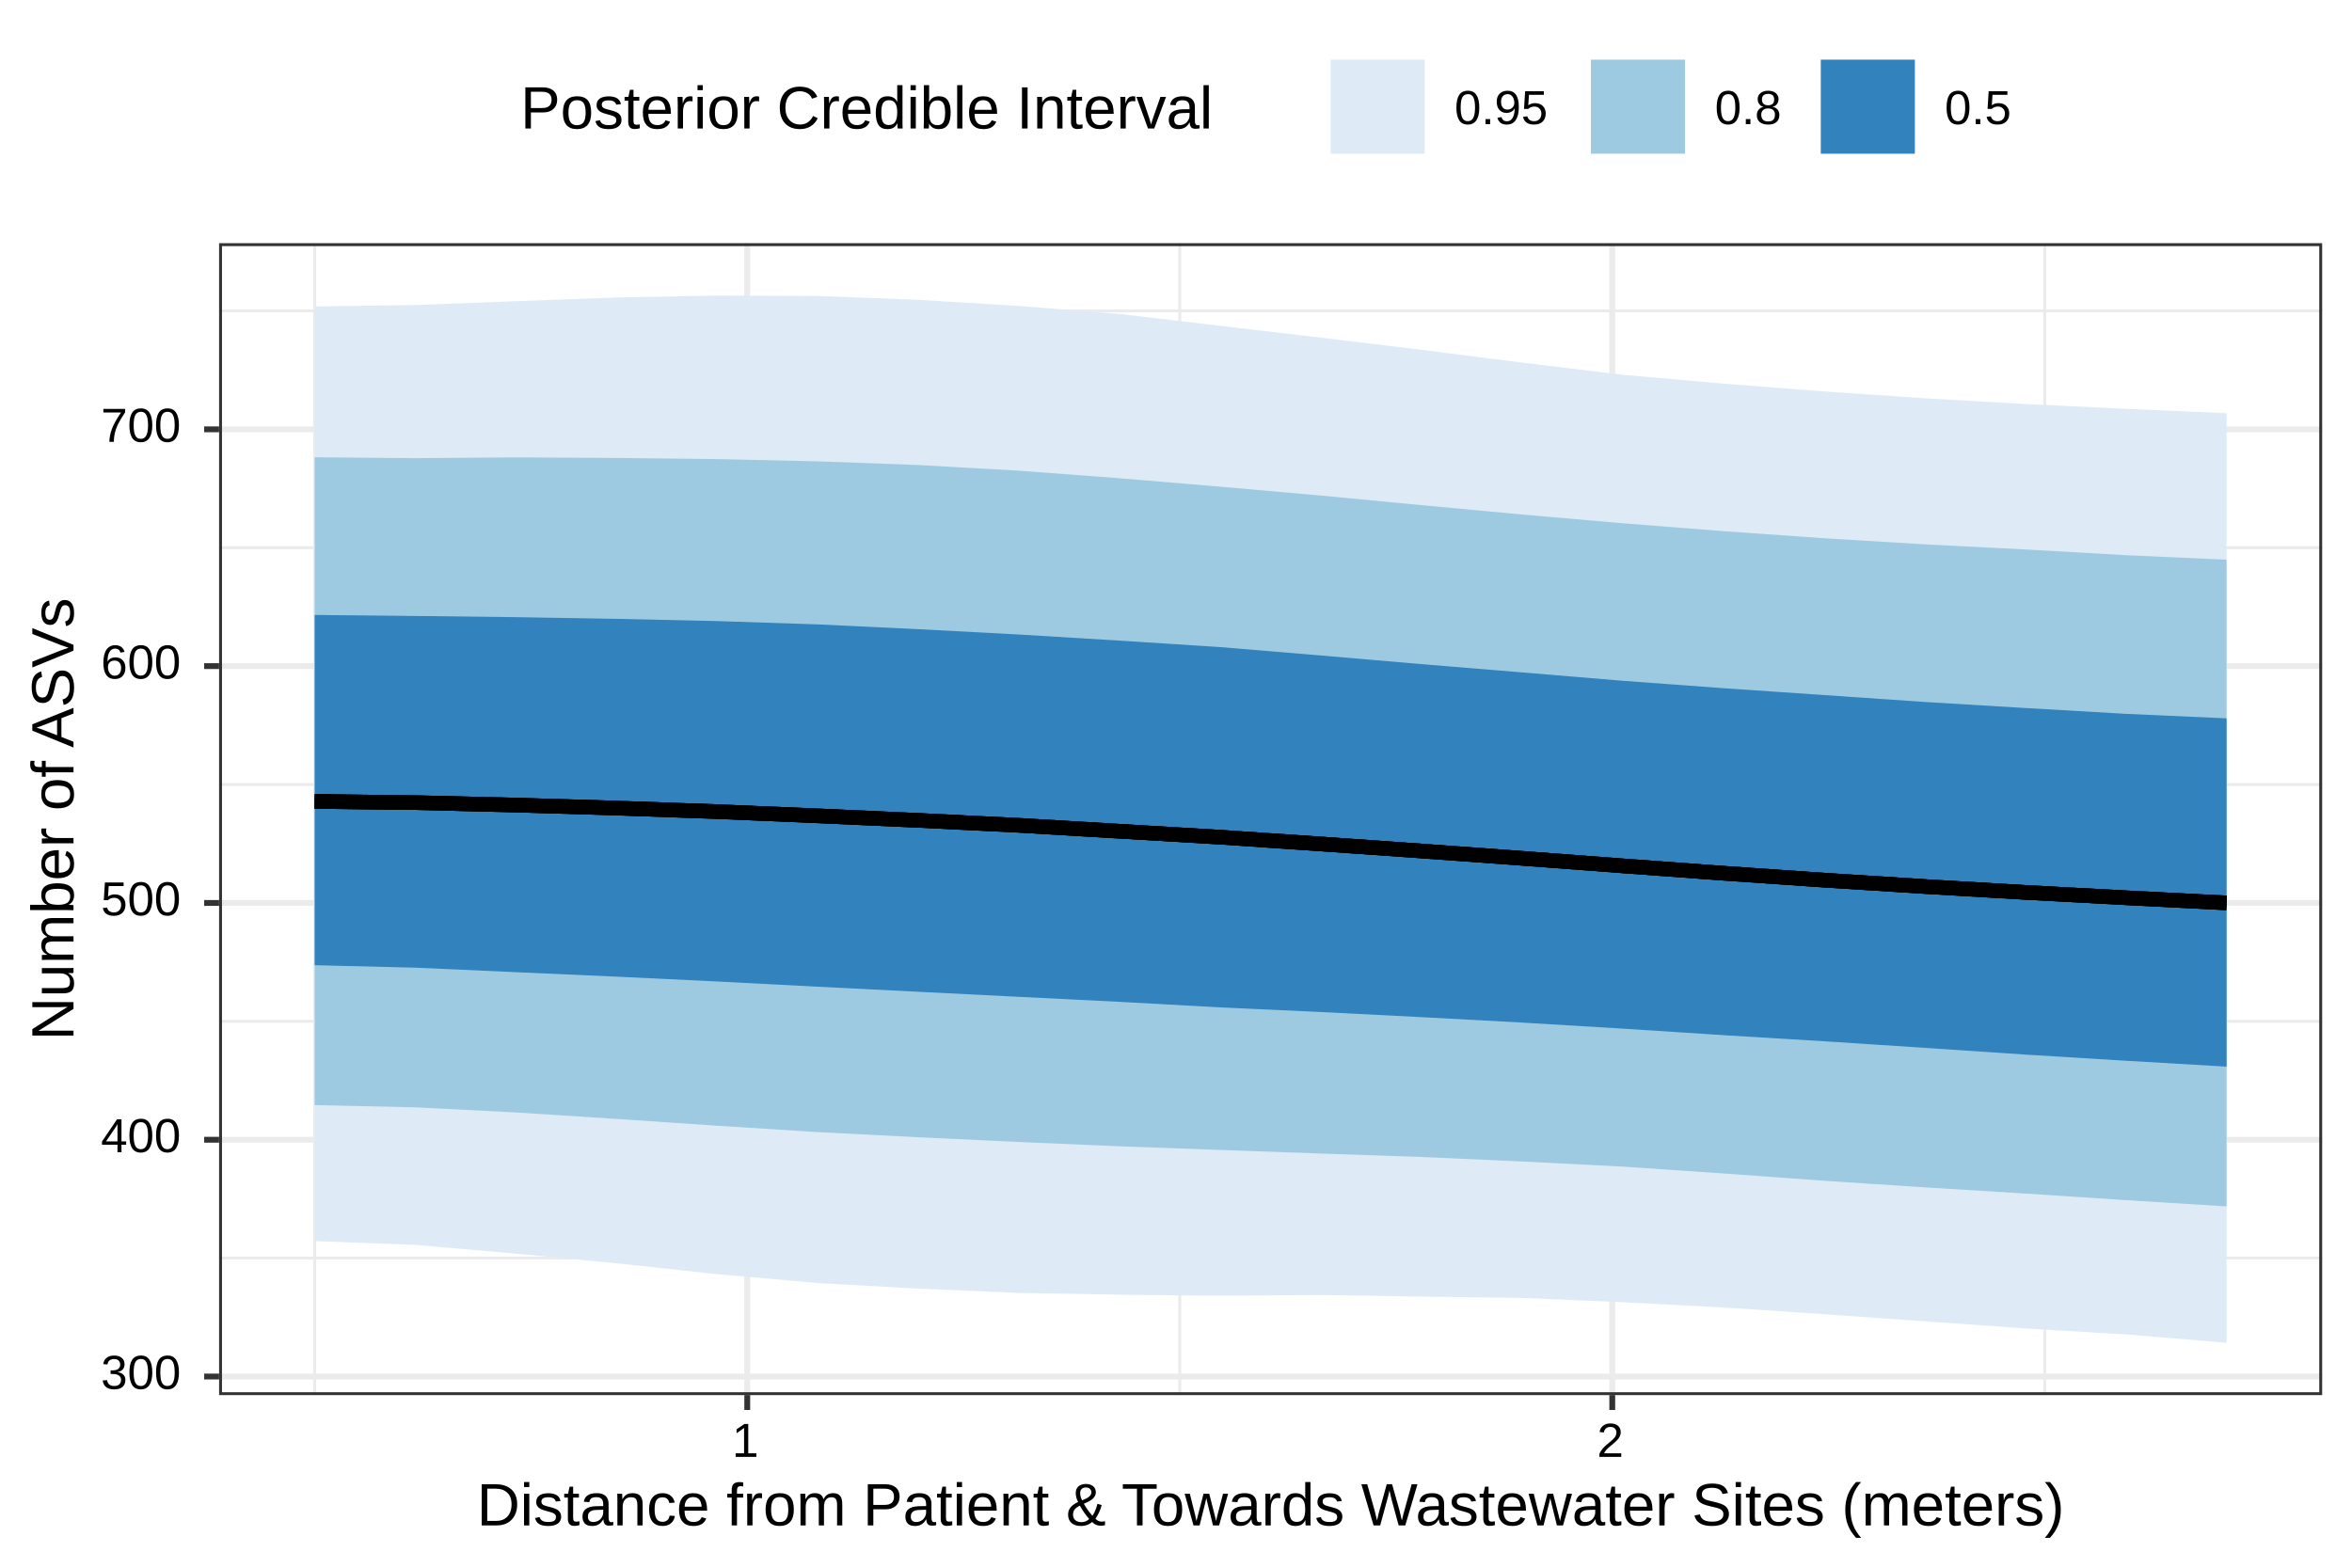
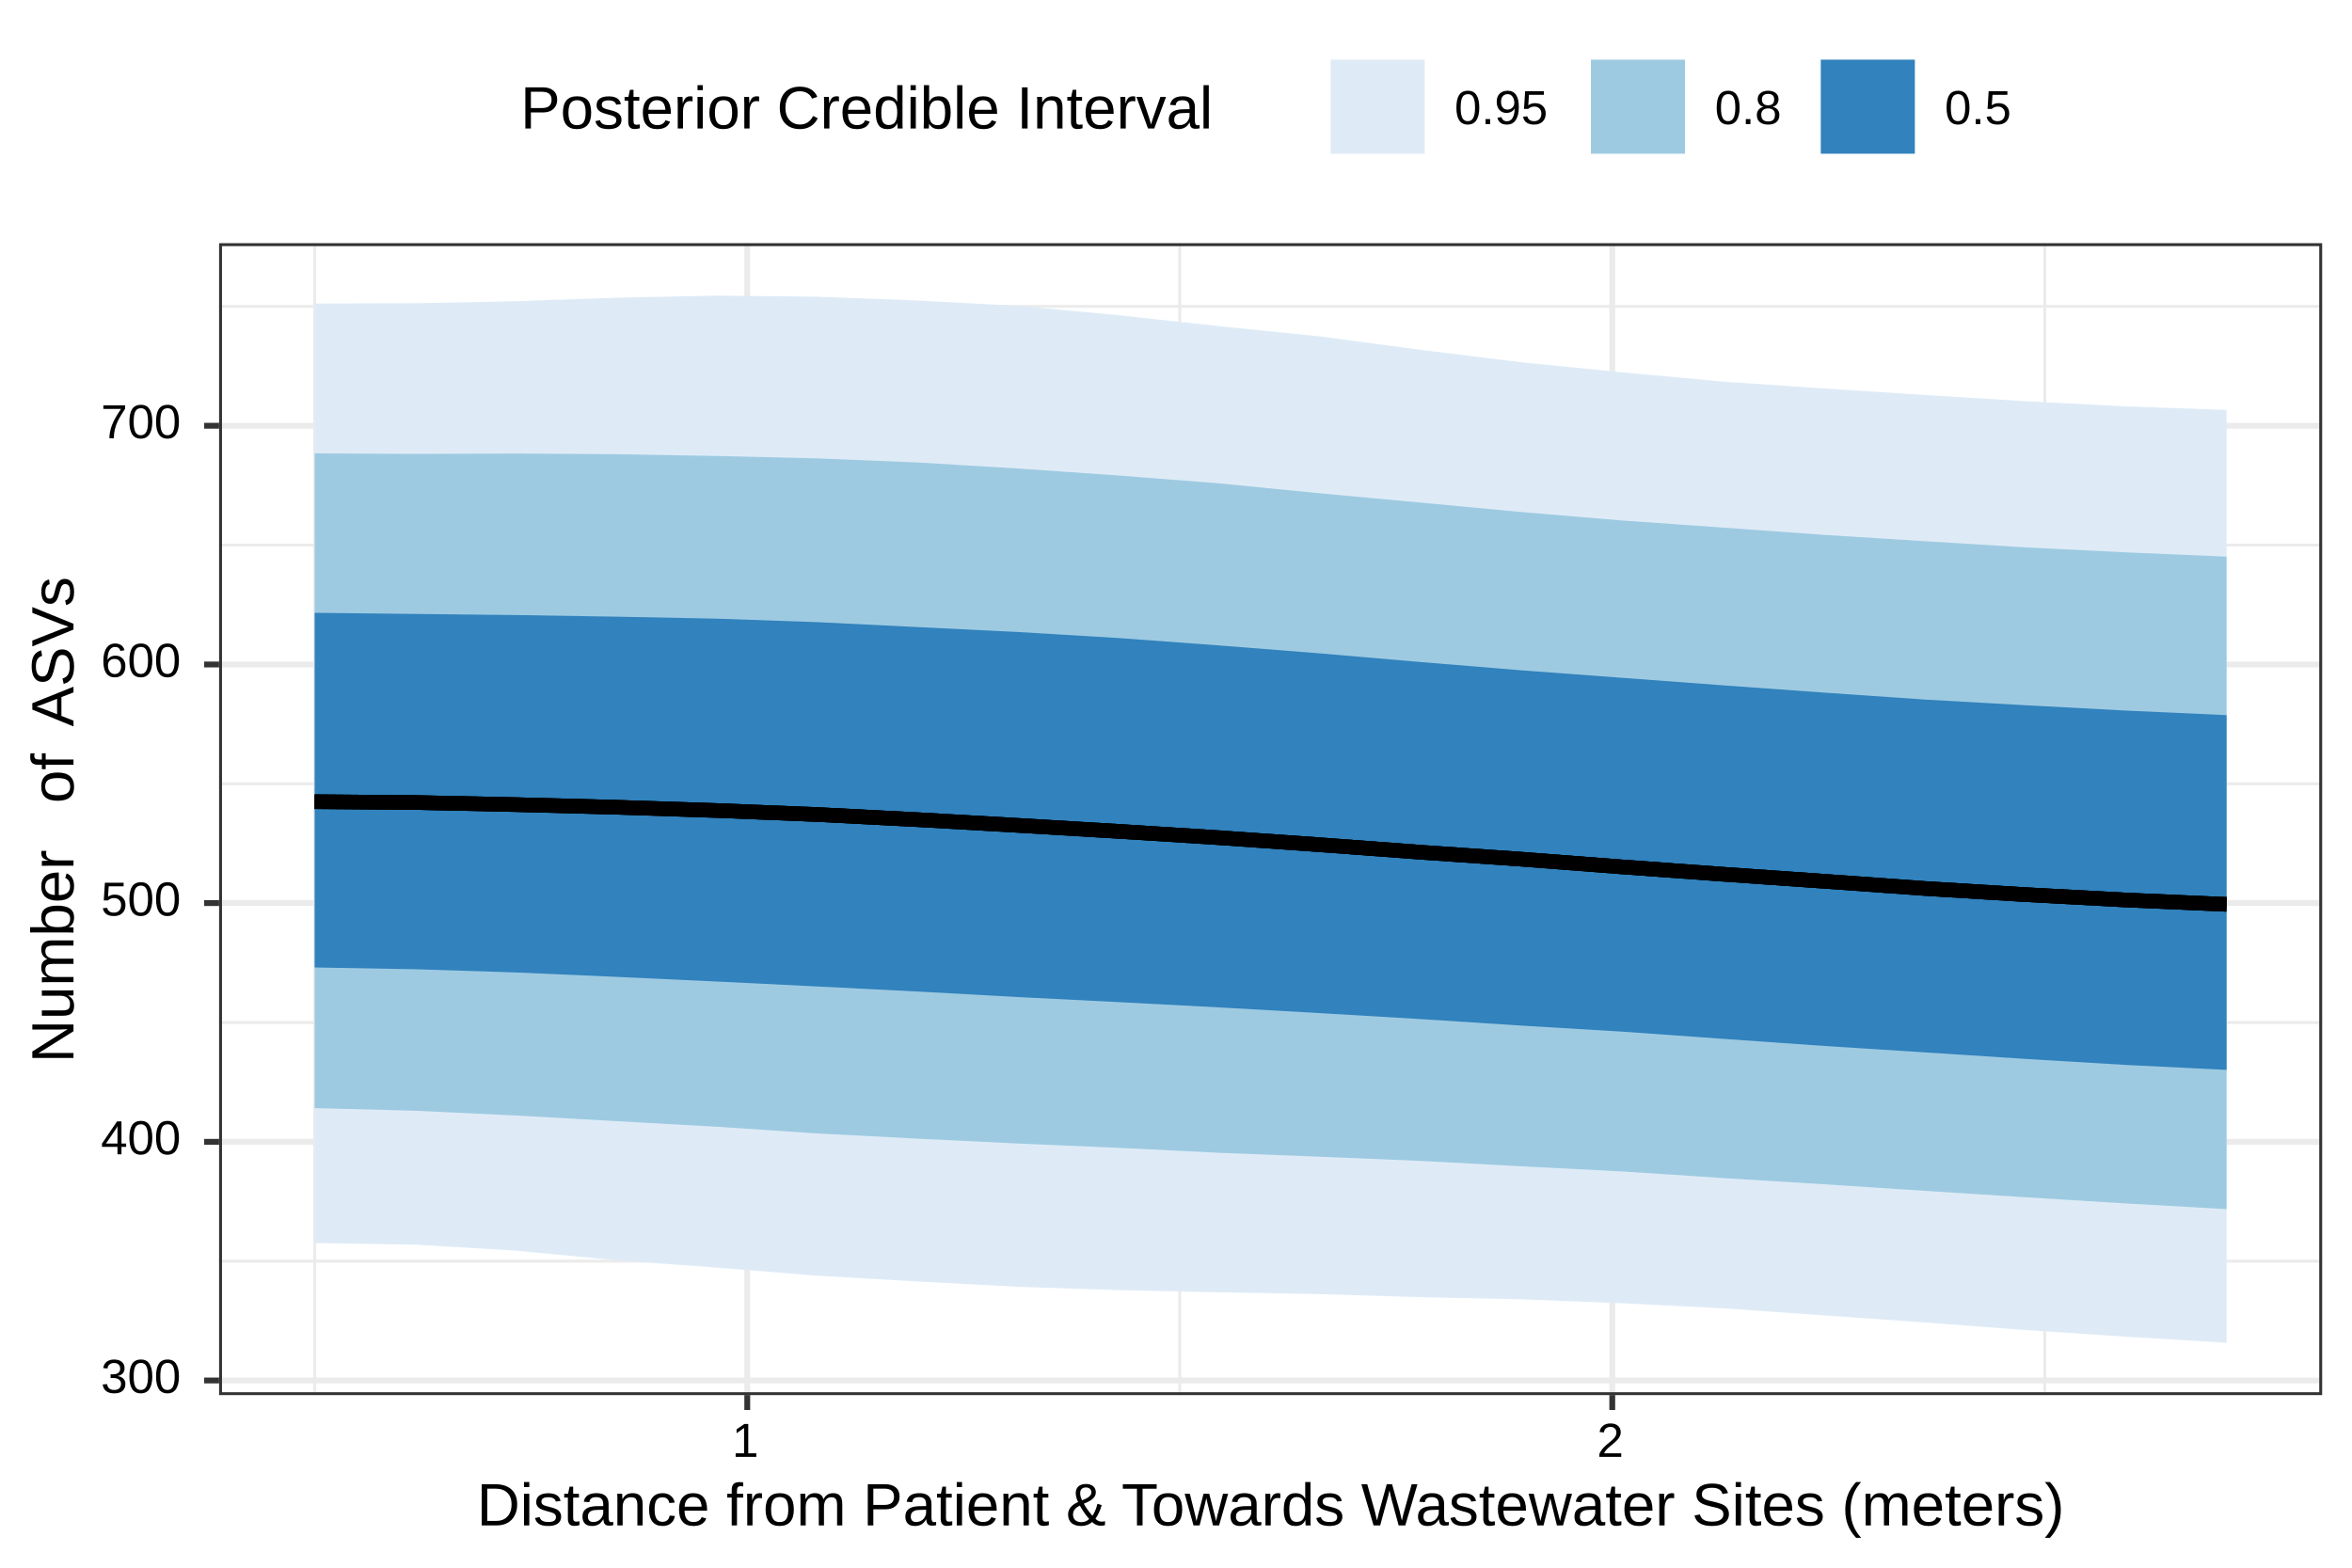
<svg xmlns="http://www.w3.org/2000/svg" class="svglite" width="432.00pt" height="288.00pt" viewBox="0 0 432.00 288.00">
  <defs>
    <style type="text/css">
    .svglite line, .svglite polyline, .svglite polygon, .svglite path, .svglite rect, .svglite circle {
      fill: none;
      stroke: #000000;
      stroke-linecap: round;
      stroke-linejoin: round;
      stroke-miterlimit: 10.00;
    }
  </style>
  </defs>
  <rect width="100%" height="100%" style="stroke: none; fill: #FFFFFF;" />
  <defs>
    <clipPath id="cpMC4wMHw0MzIuMDB8MC4wMHwyODguMDA=">
      <rect x="0.00" y="0.00" width="432.00" height="288.00" />
    </clipPath>
  </defs>
  <g clip-path="url(#cpMC4wMHw0MzIuMDB8MC4wMHwyODguMDA=)">
    <rect x="0" y="0.00" width="432.00" height="288.00" style="stroke-width: 1.07; stroke: #FFFFFF; fill: #FFFFFF;" />
  </g>
  <defs>
    <clipPath id="cpNDAuMjR8NDI2LjUyfDQ0LjY4fDI1Ni4yOQ==">
      <rect x="40.24" y="44.68" width="386.28" height="211.62" />
    </clipPath>
  </defs>
  <g clip-path="url(#cpNDAuMjR8NDI2LjUyfDQ0LjY4fDI1Ni4yOQ==)">
    <rect x="40.24" y="44.68" width="386.28" height="211.62" style="stroke-width: 1.07; stroke: none; fill: #FFFFFF;" />
-     <polyline points="40.24,231.13 426.52,231.13 " style="stroke-width: 0.53; stroke: #EBEBEB; stroke-linecap: butt;" />
-     <polyline points="40.24,187.63 426.52,187.63 " style="stroke-width: 0.53; stroke: #EBEBEB; stroke-linecap: butt;" />
-     <polyline points="40.24,144.13 426.52,144.13 " style="stroke-width: 0.53; stroke: #EBEBEB; stroke-linecap: butt;" />
-     <polyline points="40.24,100.62 426.52,100.62 " style="stroke-width: 0.53; stroke: #EBEBEB; stroke-linecap: butt;" />
-     <polyline points="40.24,57.12 426.52,57.12 " style="stroke-width: 0.53; stroke: #EBEBEB; stroke-linecap: butt;" />
+     <polyline points="40.24,231.69 426.52,231.69 " style="stroke-width: 0.53; stroke: #EBEBEB; stroke-linecap: butt;" />
+     <polyline points="40.24,187.84 426.52,187.84 " style="stroke-width: 0.53; stroke: #EBEBEB; stroke-linecap: butt;" />
+     <polyline points="40.24,143.99 426.52,143.99 " style="stroke-width: 0.53; stroke: #EBEBEB; stroke-linecap: butt;" />
+     <polyline points="40.24,100.14 426.52,100.14 " style="stroke-width: 0.53; stroke: #EBEBEB; stroke-linecap: butt;" />
+     <polyline points="40.24,56.29 426.52,56.29 " style="stroke-width: 0.53; stroke: #EBEBEB; stroke-linecap: butt;" />
    <polyline points="57.80,256.29 57.80,44.68 " style="stroke-width: 0.53; stroke: #EBEBEB; stroke-linecap: butt;" />
    <polyline points="216.69,256.29 216.69,44.68 " style="stroke-width: 0.53; stroke: #EBEBEB; stroke-linecap: butt;" />
    <polyline points="375.57,256.29 375.57,44.68 " style="stroke-width: 0.53; stroke: #EBEBEB; stroke-linecap: butt;" />
-     <polyline points="40.24,252.88 426.52,252.88 " style="stroke-width: 1.07; stroke: #EBEBEB; stroke-linecap: butt;" />
-     <polyline points="40.24,209.38 426.52,209.38 " style="stroke-width: 1.07; stroke: #EBEBEB; stroke-linecap: butt;" />
-     <polyline points="40.24,165.88 426.52,165.88 " style="stroke-width: 1.07; stroke: #EBEBEB; stroke-linecap: butt;" />
-     <polyline points="40.24,122.37 426.52,122.37 " style="stroke-width: 1.07; stroke: #EBEBEB; stroke-linecap: butt;" />
-     <polyline points="40.24,78.87 426.52,78.87 " style="stroke-width: 1.07; stroke: #EBEBEB; stroke-linecap: butt;" />
+     <polyline points="40.24,253.61 426.52,253.61 " style="stroke-width: 1.07; stroke: #EBEBEB; stroke-linecap: butt;" />
+     <polyline points="40.24,209.76 426.52,209.76 " style="stroke-width: 1.07; stroke: #EBEBEB; stroke-linecap: butt;" />
+     <polyline points="40.24,165.91 426.52,165.91 " style="stroke-width: 1.07; stroke: #EBEBEB; stroke-linecap: butt;" />
+     <polyline points="40.24,122.07 426.52,122.07 " style="stroke-width: 1.07; stroke: #EBEBEB; stroke-linecap: butt;" />
+     <polyline points="40.24,78.22 426.52,78.22 " style="stroke-width: 1.07; stroke: #EBEBEB; stroke-linecap: butt;" />
    <polyline points="137.25,256.29 137.25,44.68 " style="stroke-width: 1.07; stroke: #EBEBEB; stroke-linecap: butt;" />
    <polyline points="296.13,256.29 296.13,44.68 " style="stroke-width: 1.07; stroke: #EBEBEB; stroke-linecap: butt;" />
-     <polygon points="57.80,56.30 76.28,56.04 94.77,55.33 113.25,54.65 131.73,54.30 150.21,54.37 168.70,55.08 187.18,56.21 205.66,57.68 224.14,59.86 242.62,62.03 261.11,64.27 279.59,66.62 298.07,68.85 316.55,70.48 335.03,71.91 353.52,73.17 372.00,74.22 390.48,75.11 408.96,75.91 408.96,246.68 390.48,245.15 372.00,244.05 353.52,242.74 335.03,241.43 316.55,240.20 298.07,239.23 279.59,238.44 261.11,238.20 242.62,237.90 224.14,238.04 205.66,237.85 187.18,237.53 168.70,236.74 150.21,235.71 131.73,234.08 113.25,232.08 94.77,230.31 76.28,228.70 57.80,228.00 " style="stroke-width: 0.00; stroke: none; fill: #DEEBF7;" />
-     <polygon points="57.80,84.00 76.28,84.17 94.77,84.02 113.25,84.13 131.73,84.34 150.21,84.75 168.70,85.43 187.18,86.47 205.66,87.86 224.14,89.41 242.62,91.04 261.11,92.80 279.59,94.52 298.07,96.13 316.55,97.58 335.03,98.88 353.52,100.00 372.00,100.94 390.48,101.99 408.96,102.82 408.96,221.63 390.48,220.48 372.00,219.27 353.52,218.13 335.03,216.92 316.55,215.58 298.07,214.32 279.59,213.38 261.11,212.55 242.62,211.92 224.14,211.26 205.66,210.59 187.18,209.80 168.70,208.93 150.21,207.98 131.73,206.81 113.25,205.56 94.77,204.37 76.28,203.43 57.80,203.02 " style="stroke-width: 0.00; stroke: none; fill: #9ECAE1;" />
-     <polygon points="57.80,112.97 76.28,113.16 94.77,113.38 113.25,113.69 131.73,114.10 150.21,114.71 168.70,115.59 187.18,116.57 205.66,117.69 224.14,118.88 242.62,120.42 261.11,122.01 279.59,123.53 298.07,125.07 316.55,126.43 335.03,127.69 353.52,128.96 372.00,130.07 390.48,131.14 408.96,131.97 408.96,195.95 390.48,194.87 372.00,193.74 353.52,192.50 335.03,191.29 316.55,190.17 298.07,188.97 279.59,187.86 261.11,186.86 242.62,185.92 224.14,185.07 205.66,184.05 187.18,183.13 168.70,182.20 150.21,181.27 131.73,180.31 113.25,179.42 94.77,178.60 76.28,177.77 57.80,177.32 " style="stroke-width: 0.00; stroke: none; fill: #3182BD;" />
-     <polyline points="57.80,147.23 76.28,147.45 94.77,147.90 113.25,148.45 131.73,149.10 150.21,149.88 168.70,150.71 187.18,151.62 205.66,152.71 224.14,153.80 242.62,155.04 261.11,156.34 279.59,157.68 298.07,159.07 316.55,160.42 335.03,161.69 353.52,162.86 372.00,163.94 390.48,164.93 408.96,165.87 " style="stroke-width: 2.67; stroke-linecap: butt;" />
-     <polyline points="57.80,147.23 76.28,147.45 94.77,147.90 113.25,148.45 131.73,149.10 150.21,149.88 168.70,150.71 187.18,151.62 205.66,152.71 224.14,153.80 242.62,155.04 261.11,156.34 279.59,157.68 298.07,159.07 316.55,160.42 335.03,161.69 353.52,162.86 372.00,163.94 390.48,164.93 408.96,165.87 " style="stroke-width: 2.67; stroke-linecap: butt;" />
-     <polyline points="57.80,147.23 76.28,147.45 94.77,147.90 113.25,148.45 131.73,149.10 150.21,149.88 168.70,150.71 187.18,151.62 205.66,152.71 224.14,153.80 242.62,155.04 261.11,156.34 279.59,157.68 298.07,159.07 316.55,160.42 335.03,161.69 353.52,162.86 372.00,163.94 390.48,164.93 408.96,165.87 " style="stroke-width: 2.67; stroke-linecap: butt;" />
+     <polygon points="57.80,55.76 76.28,55.71 94.77,55.34 113.25,54.69 131.73,54.30 150.21,54.51 168.70,55.22 187.18,56.20 205.66,57.93 224.14,59.94 242.62,61.82 261.11,64.29 279.59,66.57 298.07,68.41 316.55,70.11 335.03,71.36 353.52,72.56 372.00,73.71 390.48,74.66 408.96,75.31 408.96,246.68 390.48,245.57 372.00,244.34 353.52,242.95 335.03,241.65 316.55,240.35 298.07,239.43 279.59,238.70 261.11,238.31 242.62,237.75 224.14,237.41 205.66,237.02 187.18,236.41 168.70,235.43 150.21,234.37 131.73,232.88 113.25,231.53 94.77,229.76 76.28,228.66 57.80,228.35 " style="stroke-width: 0.00; stroke: none; fill: #DEEBF7;" />
+     <polygon points="57.80,83.29 76.28,83.39 94.77,83.32 113.25,83.44 131.73,83.77 150.21,84.21 168.70,84.97 187.18,86.08 205.66,87.37 224.14,88.82 242.62,90.64 261.11,92.35 279.59,94.08 298.07,95.63 316.55,96.93 335.03,98.26 353.52,99.42 372.00,100.56 390.48,101.47 408.96,102.26 408.96,222.13 390.48,221.09 372.00,219.95 353.52,218.77 335.03,217.56 316.55,216.43 298.07,215.21 279.59,214.27 261.11,213.28 242.62,212.51 224.14,211.79 205.66,210.88 187.18,210.09 168.70,209.19 150.21,208.23 131.73,207.00 113.25,205.97 94.77,204.93 76.28,204.06 57.80,203.57 " style="stroke-width: 0.00; stroke: none; fill: #9ECAE1;" />
+     <polygon points="57.80,112.58 76.28,112.79 94.77,112.99 113.25,113.29 131.73,113.66 150.21,114.30 168.70,115.21 187.18,116.12 205.66,117.23 224.14,118.59 242.62,120.05 261.11,121.64 279.59,123.16 298.07,124.53 316.55,125.91 335.03,127.24 353.52,128.52 372.00,129.56 390.48,130.54 408.96,131.38 408.96,196.55 390.48,195.64 372.00,194.53 353.52,193.33 335.03,192.15 316.55,190.85 298.07,189.53 279.59,188.42 261.11,187.23 242.62,186.13 224.14,185.08 205.66,184.11 187.18,183.18 168.70,182.16 150.21,181.23 131.73,180.32 113.25,179.46 94.77,178.65 76.28,178.06 57.80,177.73 " style="stroke-width: 0.00; stroke: none; fill: #3182BD;" />
+     <polyline points="57.80,147.28 76.28,147.43 94.77,147.82 113.25,148.30 131.73,148.90 150.21,149.64 168.70,150.59 187.18,151.64 205.66,152.74 224.14,153.91 242.62,155.20 261.11,156.58 279.59,157.85 298.07,159.27 316.55,160.61 335.03,161.90 353.52,163.22 372.00,164.35 390.48,165.34 408.96,166.14 " style="stroke-width: 2.67; stroke-linecap: butt;" />
+     <polyline points="57.80,147.28 76.28,147.43 94.77,147.82 113.25,148.30 131.73,148.90 150.21,149.64 168.70,150.59 187.18,151.64 205.66,152.74 224.14,153.91 242.62,155.20 261.11,156.58 279.59,157.85 298.07,159.27 316.55,160.61 335.03,161.90 353.52,163.22 372.00,164.35 390.48,165.34 408.96,166.14 " style="stroke-width: 2.67; stroke-linecap: butt;" />
+     <polyline points="57.80,147.28 76.28,147.43 94.77,147.82 113.25,148.30 131.73,148.90 150.21,149.64 168.70,150.59 187.18,151.64 205.66,152.74 224.14,153.91 242.62,155.20 261.11,156.58 279.59,157.85 298.07,159.27 316.55,160.61 335.03,161.90 353.52,163.22 372.00,164.35 390.48,165.34 408.96,166.14 " style="stroke-width: 2.67; stroke-linecap: butt;" />
    <rect x="40.24" y="44.68" width="386.28" height="211.62" style="stroke-width: 1.07; stroke: #333333;" />
  </g>
  <g clip-path="url(#cpMC4wMHw0MzIuMDB8MC4wMHwyODguMDA=)">
-     <text x="18.53" y="255.17" style="font-size: 8.80px; font-family: Arial;" textLength="16.78px" lengthAdjust="spacingAndGlyphs">300</text>
-     <text x="18.53" y="211.67" style="font-size: 8.80px; font-family: Arial;" textLength="16.78px" lengthAdjust="spacingAndGlyphs">400</text>
-     <text x="18.53" y="168.17" style="font-size: 8.80px; font-family: Arial;" textLength="16.78px" lengthAdjust="spacingAndGlyphs">500</text>
-     <text x="18.53" y="124.67" style="font-size: 8.80px; font-family: Arial;" textLength="16.78px" lengthAdjust="spacingAndGlyphs">600</text>
-     <text x="18.53" y="81.17" style="font-size: 8.80px; font-family: Arial;" textLength="16.78px" lengthAdjust="spacingAndGlyphs">700</text>
-     <polyline points="37.50,252.88 40.24,252.88 " style="stroke-width: 1.07; stroke: #333333; stroke-linecap: butt;" />
-     <polyline points="37.50,209.38 40.24,209.38 " style="stroke-width: 1.07; stroke: #333333; stroke-linecap: butt;" />
-     <polyline points="37.50,165.88 40.24,165.88 " style="stroke-width: 1.07; stroke: #333333; stroke-linecap: butt;" />
-     <polyline points="37.50,122.37 40.24,122.37 " style="stroke-width: 1.07; stroke: #333333; stroke-linecap: butt;" />
-     <polyline points="37.50,78.87 40.24,78.87 " style="stroke-width: 1.07; stroke: #333333; stroke-linecap: butt;" />
+     <text x="18.53" y="255.90" style="font-size: 8.80px; font-family: Arial;" textLength="16.78px" lengthAdjust="spacingAndGlyphs">300</text>
+     <text x="18.53" y="212.06" style="font-size: 8.80px; font-family: Arial;" textLength="16.78px" lengthAdjust="spacingAndGlyphs">400</text>
+     <text x="18.53" y="168.21" style="font-size: 8.80px; font-family: Arial;" textLength="16.78px" lengthAdjust="spacingAndGlyphs">500</text>
+     <text x="18.53" y="124.36" style="font-size: 8.80px; font-family: Arial;" textLength="16.78px" lengthAdjust="spacingAndGlyphs">600</text>
+     <text x="18.53" y="80.51" style="font-size: 8.80px; font-family: Arial;" textLength="16.78px" lengthAdjust="spacingAndGlyphs">700</text>
+     <polyline points="37.50,253.61 40.24,253.61 " style="stroke-width: 1.07; stroke: #333333; stroke-linecap: butt;" />
+     <polyline points="37.50,209.76 40.24,209.76 " style="stroke-width: 1.07; stroke: #333333; stroke-linecap: butt;" />
+     <polyline points="37.50,165.91 40.24,165.91 " style="stroke-width: 1.07; stroke: #333333; stroke-linecap: butt;" />
+     <polyline points="37.50,122.07 40.24,122.07 " style="stroke-width: 1.07; stroke: #333333; stroke-linecap: butt;" />
+     <polyline points="37.50,78.22 40.24,78.22 " style="stroke-width: 1.07; stroke: #333333; stroke-linecap: butt;" />
    <polyline points="137.25,259.03 137.25,256.29 " style="stroke-width: 1.07; stroke: #333333; stroke-linecap: butt;" />
    <polyline points="296.13,259.03 296.13,256.29 " style="stroke-width: 1.07; stroke: #333333; stroke-linecap: butt;" />
    <text x="134.45" y="267.64" style="font-size: 8.80px; font-family: Arial;" textLength="5.59px" lengthAdjust="spacingAndGlyphs">1</text>
    <text x="293.33" y="267.64" style="font-size: 8.80px; font-family: Arial;" textLength="5.59px" lengthAdjust="spacingAndGlyphs">2</text>
    <text x="233.38" y="280.23" text-anchor="middle" style="font-size: 11.00px; font-family: Arial;" textLength="328.75px" lengthAdjust="spacingAndGlyphs">Distance from Patient &amp; Towards Wastewater Sites (meters)</text>
-     <text transform="translate(13.50,150.49) rotate(-90)" text-anchor="middle" style="font-size: 11.00px; font-family: Arial;" textLength="89.55px" lengthAdjust="spacingAndGlyphs">Number of ASVs</text>
+     <text transform="translate(13.50,195.26) rotate(-90)" style="font-size: 11.00px; font-family: Arial;" textLength="44.19px" lengthAdjust="spacingAndGlyphs">Number</text>
+     <text transform="translate(13.50,147.58) rotate(-90)" style="font-size: 11.00px; font-family: Arial;" textLength="10.61px" lengthAdjust="spacingAndGlyphs">of</text>
+     <text transform="translate(13.50,133.47) rotate(-90)" style="font-size: 11.00px; font-family: Arial;" textLength="27.76px" lengthAdjust="spacingAndGlyphs">ASVs</text>
    <rect x="90.11" y="5.48" width="286.55" height="28.24" style="stroke-width: 1.07; stroke: none; fill: #FFFFFF;" />
    <text x="95.59" y="23.61" style="font-size: 11.00px; font-family: Arial;" textLength="143.33px" lengthAdjust="spacingAndGlyphs">Posterior Credible Interval</text>
    <rect x="244.40" y="10.96" width="17.28" height="17.28" style="stroke-width: 1.07; stroke: none; fill: #FFFFFF;" />
    <rect x="244.40" y="10.96" width="17.28" height="17.28" style="stroke-width: 0.75; stroke: none; fill: #DEEBF7;" />
    <rect x="292.21" y="10.96" width="17.28" height="17.28" style="stroke-width: 1.07; stroke: none; fill: #FFFFFF;" />
    <rect x="292.21" y="10.96" width="17.28" height="17.28" style="stroke-width: 0.75; stroke: none; fill: #9ECAE1;" />
    <rect x="334.43" y="10.96" width="17.28" height="17.28" style="stroke-width: 1.07; stroke: none; fill: #FFFFFF;" />
    <rect x="334.43" y="10.96" width="17.28" height="17.28" style="stroke-width: 0.75; stroke: none; fill: #3182BD;" />
    <text x="267.16" y="22.81" style="font-size: 8.80px; font-family: Arial;" textLength="19.58px" lengthAdjust="spacingAndGlyphs">0.95</text>
    <text x="314.97" y="22.81" style="font-size: 8.80px; font-family: Arial;" textLength="13.98px" lengthAdjust="spacingAndGlyphs">0.8</text>
    <text x="357.19" y="22.81" style="font-size: 8.80px; font-family: Arial;" textLength="13.98px" lengthAdjust="spacingAndGlyphs">0.5</text>
  </g>
</svg>
